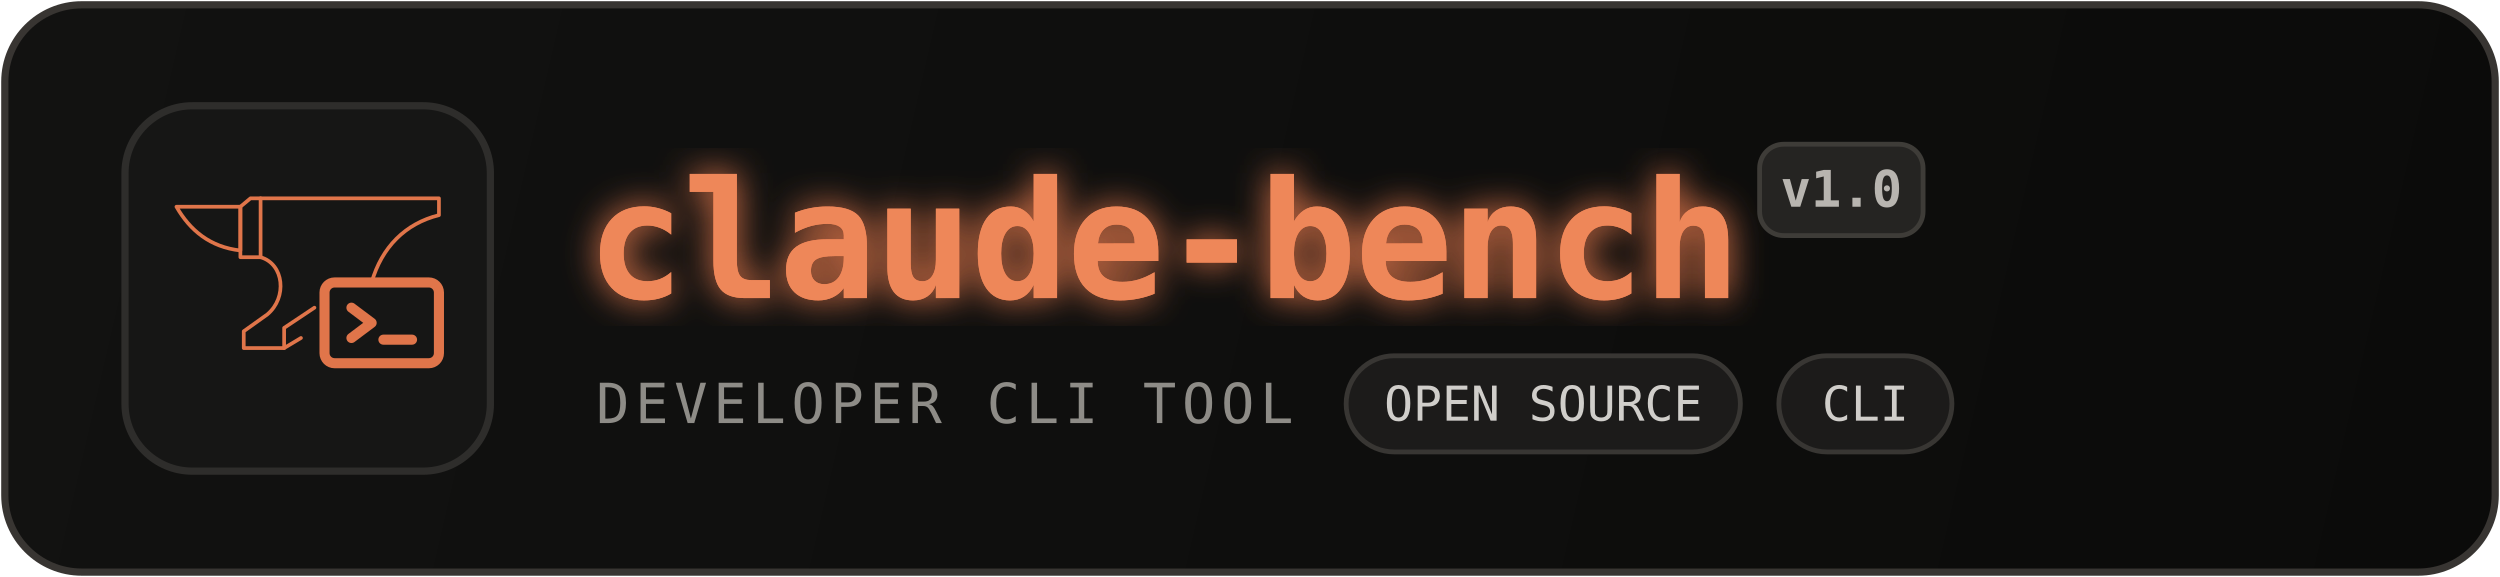
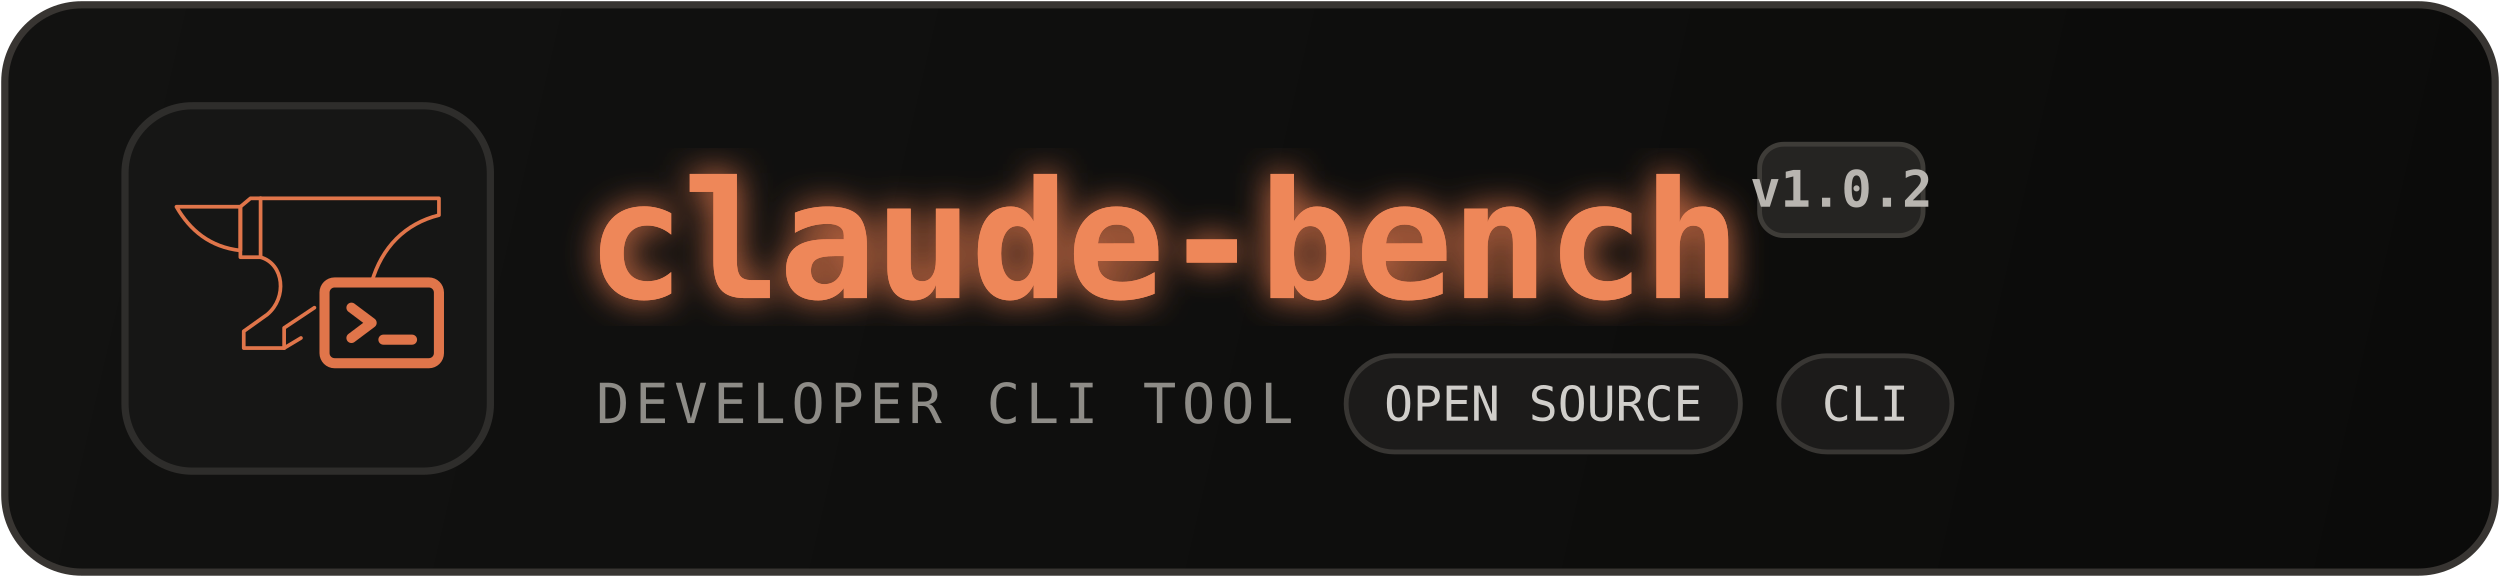
<svg xmlns="http://www.w3.org/2000/svg" viewBox="0 0 520 120" width="100%" height="120" fill="none">
  <defs>
    <linearGradient id="bgGrad" x1="0" y1="0" x2="520" y2="120" gradientUnits="userSpaceOnUse">
      <stop offset="0%" stop-color="#121211" />
      <stop offset="100%" stop-color="#0B0B0A" />
    </linearGradient>
    <filter id="glow" x="-20%" y="-20%" width="140%" height="140%">
      <feGaussianBlur stdDeviation="3.5" result="blur" />
      <feComposite in="SourceGraphic" in2="blur" operator="over" />
    </filter>
  </defs>
  <rect x="1" y="1" width="518" height="118" rx="16" fill="url(#bgGrad)" stroke="#383532" stroke-width="1.5" />
  <g transform="translate(26, 22)" stroke="#E0754A" stroke-width="2.2" stroke-linecap="round" stroke-linejoin="round">
    <rect width="76" height="76" rx="14" fill="#161615" stroke="#2E2D2B" stroke-width="1.5" />
    <g transform="translate(10, 14) scale(0.35)">
      <path d="M 2 20 H 40 V 46 C 22 44 10 34 2 20 Z" />
      <path d="M 40 20 L 46 15 H 52 V 50 H 40 Z" />
      <path d="M 52 15 H 158 V 25 C 138 30 124 44 118 65" />
      <path d="M 52 50 C 66 54 68 74 56 84 L 42 94 V 104 H 66 L 76 98" />
      <path d="M 66 104 V 92 L 84 80" />
      <rect x="90" y="65" width="68" height="48" rx="6" fill="#161615" stroke="#E0754A" stroke-width="6" />
      <polyline points="106,80 118,89 106,98" fill="none" stroke-width="6" />
      <line x1="125" y1="99" x2="142" y2="99" stroke-width="6" />
    </g>
  </g>
  <text x="122" y="62" font-family="ui-monospace, SFMono-Regular, Menlo, Monaco, Consolas, monospace" font-size="34" font-weight="700" letter-spacing="-0.5" fill="#E87A4E" filter="url(#glow)">
    claude-bench
  </text>
  <text x="122" y="62" font-family="ui-monospace, SFMono-Regular, Menlo, Monaco, Consolas, monospace" font-size="34" font-weight="700" letter-spacing="-0.5" fill="#EE8759">
    claude-bench
  </text>
  <g transform="translate(366, 30)">
    <rect width="34" height="19" rx="5" fill="#252422" stroke="#3E3C38" stroke-width="1" />
-     <text x="17" y="13" text-anchor="middle" font-family="ui-monospace, SFMono-Regular, Menlo, Consolas, monospace" font-size="10.5" font-weight="600" fill="#B8B5B0">v1.0</text>
+     <text x="17" y="13" text-anchor="middle" font-family="ui-monospace, SFMono-Regular, Menlo, Consolas, monospace" font-size="10.5" font-weight="600" fill="#B8B5B0">v1.0.2</text>
  </g>
  <text x="124" y="88" font-family="ui-monospace, SFMono-Regular, Menlo, Consolas, monospace" font-size="11.5" font-weight="500" letter-spacing="1.2" fill="#8E8C87">
    DEVELOPER CLI TOOL
  </text>
  <g transform="translate(280, 74)">
    <rect width="82" height="20" rx="10" fill="#1C1B1A" stroke="#383633" stroke-width="1" />
    <text x="41" y="13.5" text-anchor="middle" font-family="ui-monospace, SFMono-Regular, Menlo, Consolas, monospace" font-size="10" fill="#D0CECA">OPEN SOURCE</text>
  </g>
  <g transform="translate(370, 74)">
    <rect width="36" height="20" rx="10" fill="#1C1B1A" stroke="#383633" stroke-width="1" />
    <text x="18" y="13.5" text-anchor="middle" font-family="ui-monospace, SFMono-Regular, Menlo, Consolas, monospace" font-size="10" fill="#D0CECA">CLI</text>
  </g>
</svg>
